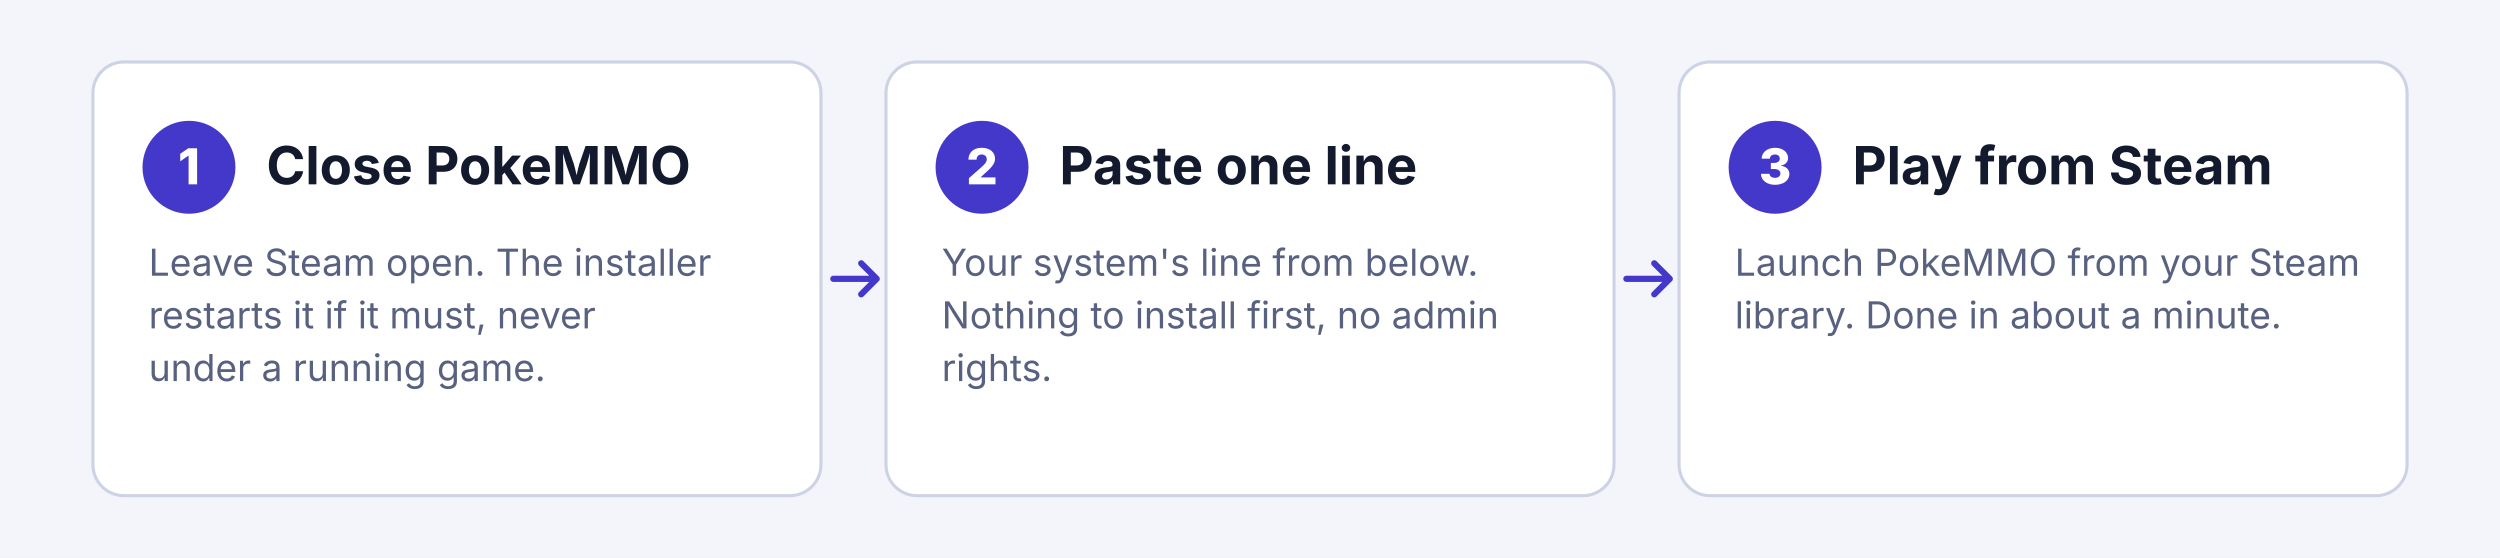
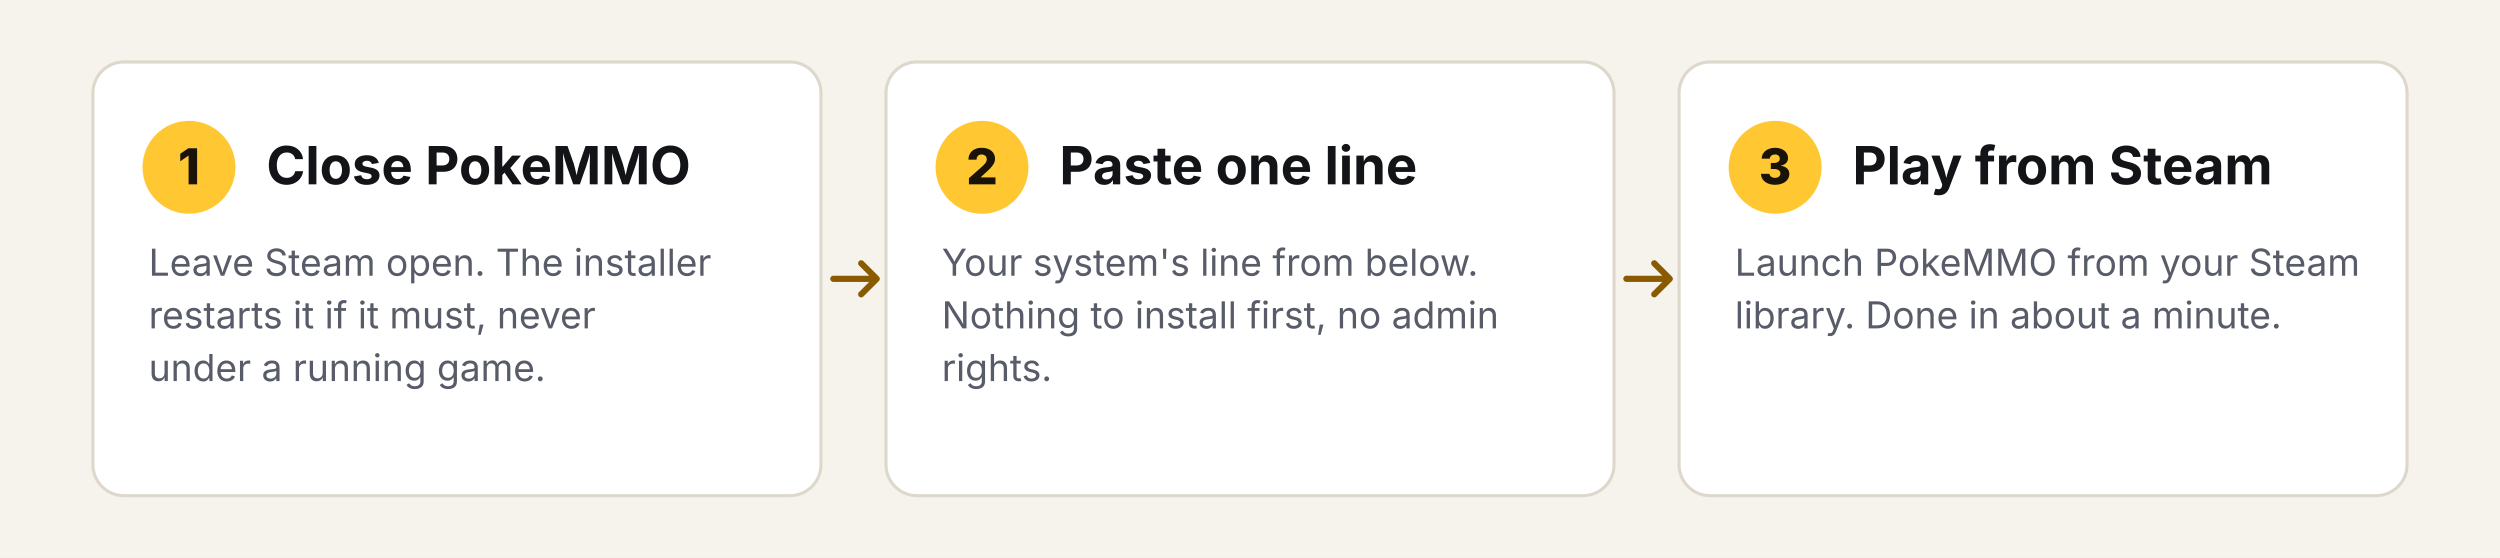
- <svg xmlns="http://www.w3.org/2000/svg" viewBox="0 0 1614 360" width="1614" height="360" role="img" aria-labelledby="t d" font-family="'Segoe UI Variable Display','Segoe UI',Inter,'SF Pro Display',-apple-system,'Helvetica Neue',Arial,sans-serif">
-   <rect width="1614" height="360" fill="#f4f5fb" />
-   <rect x="60" y="40" width="470" height="280" rx="20" fill="#ffffff" stroke="#cdd2e4" stroke-width="2" />
-   <circle cx="122" cy="108" r="30" fill="#4338ca" />
-   <text x="122" y="119" font-size="32" font-weight="800" fill="#ffffff" text-anchor="middle">1</text>
-   <text x="172" y="119" font-size="34" font-weight="750" fill="#141a2e" text-anchor="start">Close PokeMMO</text>
-   <text x="96" y="178" font-size="24" font-weight="400" fill="#586180" text-anchor="start">Leave Steam open. The installer</text>
-   <text x="96" y="212" font-size="24" font-weight="400" fill="#586180" text-anchor="start">restarts it if it must, never</text>
-   <text x="96" y="246" font-size="24" font-weight="400" fill="#586180" text-anchor="start">under a running game.</text>
-   <path d="M 538,180 l 28,0 m -10,-10 l 10,10 l -10,10" fill="none" stroke="#4338ca" stroke-width="4" stroke-linecap="round" stroke-linejoin="round" />
-   <rect x="572" y="40" width="470" height="280" rx="20" fill="#ffffff" stroke="#cdd2e4" stroke-width="2" />
-   <circle cx="634" cy="108" r="30" fill="#4338ca" />
-   <text x="634" y="119" font-size="32" font-weight="800" fill="#ffffff" text-anchor="middle">2</text>
-   <text x="684" y="119" font-size="34" font-weight="750" fill="#141a2e" text-anchor="start">Paste one line</text>
-   <text x="608" y="178" font-size="24" font-weight="400" fill="#586180" text-anchor="start">Your system's line from below.</text>
-   <text x="608" y="212" font-size="24" font-weight="400" fill="#586180" text-anchor="start">Nothing to install first, no admin</text>
-   <text x="608" y="246" font-size="24" font-weight="400" fill="#586180" text-anchor="start">rights.</text>
-   <path d="M 1050,180 l 28,0 m -10,-10 l 10,10 l -10,10" fill="none" stroke="#4338ca" stroke-width="4" stroke-linecap="round" stroke-linejoin="round" />
-   <rect x="1084" y="40" width="470" height="280" rx="20" fill="#ffffff" stroke="#cdd2e4" stroke-width="2" />
-   <circle cx="1146" cy="108" r="30" fill="#4338ca" />
-   <text x="1146" y="119" font-size="32" font-weight="800" fill="#ffffff" text-anchor="middle">3</text>
-   <text x="1196" y="119" font-size="34" font-weight="750" fill="#141a2e" text-anchor="start">Play from Steam</text>
-   <text x="1120" y="178" font-size="24" font-weight="400" fill="#586180" text-anchor="start">Launch PokeMMO from your Steam</text>
-   <text x="1120" y="212" font-size="24" font-weight="400" fill="#586180" text-anchor="start">library. Done in about a minute.</text>
+ <svg xmlns="http://www.w3.org/2000/svg" viewBox="0 0 1614 360" width="1614" height="360" role="img" aria-labelledby="t d" font-family="'Bricolage Grotesque','Geist','Segoe UI Variable Display','Segoe UI',Inter,'SF Pro Display',-apple-system,'Helvetica Neue',Arial,sans-serif">
+   <rect width="1614" height="360" fill="#f6f3ec" />
+   <rect x="60" y="40" width="470" height="280" rx="20" fill="#ffffff" stroke="#ddd8cb" stroke-width="2" />
+   <circle cx="122" cy="108" r="30" fill="#ffc833" />
+   <text x="122" y="119" font-size="32" font-weight="800" fill="#1a1408" text-anchor="middle">1</text>
+   <text x="172" y="119" font-size="34" font-weight="750" fill="#121418" text-anchor="start">Close PokeMMO</text>
+   <text x="96" y="178" font-size="24" font-weight="400" fill="#575c68" text-anchor="start">Leave Steam open. The installer</text>
+   <text x="96" y="212" font-size="24" font-weight="400" fill="#575c68" text-anchor="start">restarts it if it must, never</text>
+   <text x="96" y="246" font-size="24" font-weight="400" fill="#575c68" text-anchor="start">under a running game.</text>
+   <path d="M 538,180 l 28,0 m -10,-10 l 10,10 l -10,10" fill="none" stroke="#8a5a00" stroke-width="4" stroke-linecap="round" stroke-linejoin="round" />
+   <rect x="572" y="40" width="470" height="280" rx="20" fill="#ffffff" stroke="#ddd8cb" stroke-width="2" />
+   <circle cx="634" cy="108" r="30" fill="#ffc833" />
+   <text x="634" y="119" font-size="32" font-weight="800" fill="#1a1408" text-anchor="middle">2</text>
+   <text x="684" y="119" font-size="34" font-weight="750" fill="#121418" text-anchor="start">Paste one line</text>
+   <text x="608" y="178" font-size="24" font-weight="400" fill="#575c68" text-anchor="start">Your system's line from below.</text>
+   <text x="608" y="212" font-size="24" font-weight="400" fill="#575c68" text-anchor="start">Nothing to install first, no admin</text>
+   <text x="608" y="246" font-size="24" font-weight="400" fill="#575c68" text-anchor="start">rights.</text>
+   <path d="M 1050,180 l 28,0 m -10,-10 l 10,10 l -10,10" fill="none" stroke="#8a5a00" stroke-width="4" stroke-linecap="round" stroke-linejoin="round" />
+   <rect x="1084" y="40" width="470" height="280" rx="20" fill="#ffffff" stroke="#ddd8cb" stroke-width="2" />
+   <circle cx="1146" cy="108" r="30" fill="#ffc833" />
+   <text x="1146" y="119" font-size="32" font-weight="800" fill="#1a1408" text-anchor="middle">3</text>
+   <text x="1196" y="119" font-size="34" font-weight="750" fill="#121418" text-anchor="start">Play from Steam</text>
+   <text x="1120" y="178" font-size="24" font-weight="400" fill="#575c68" text-anchor="start">Launch PokeMMO from your Steam</text>
+   <text x="1120" y="212" font-size="24" font-weight="400" fill="#575c68" text-anchor="start">library. Done in about a minute.</text>
</svg>
